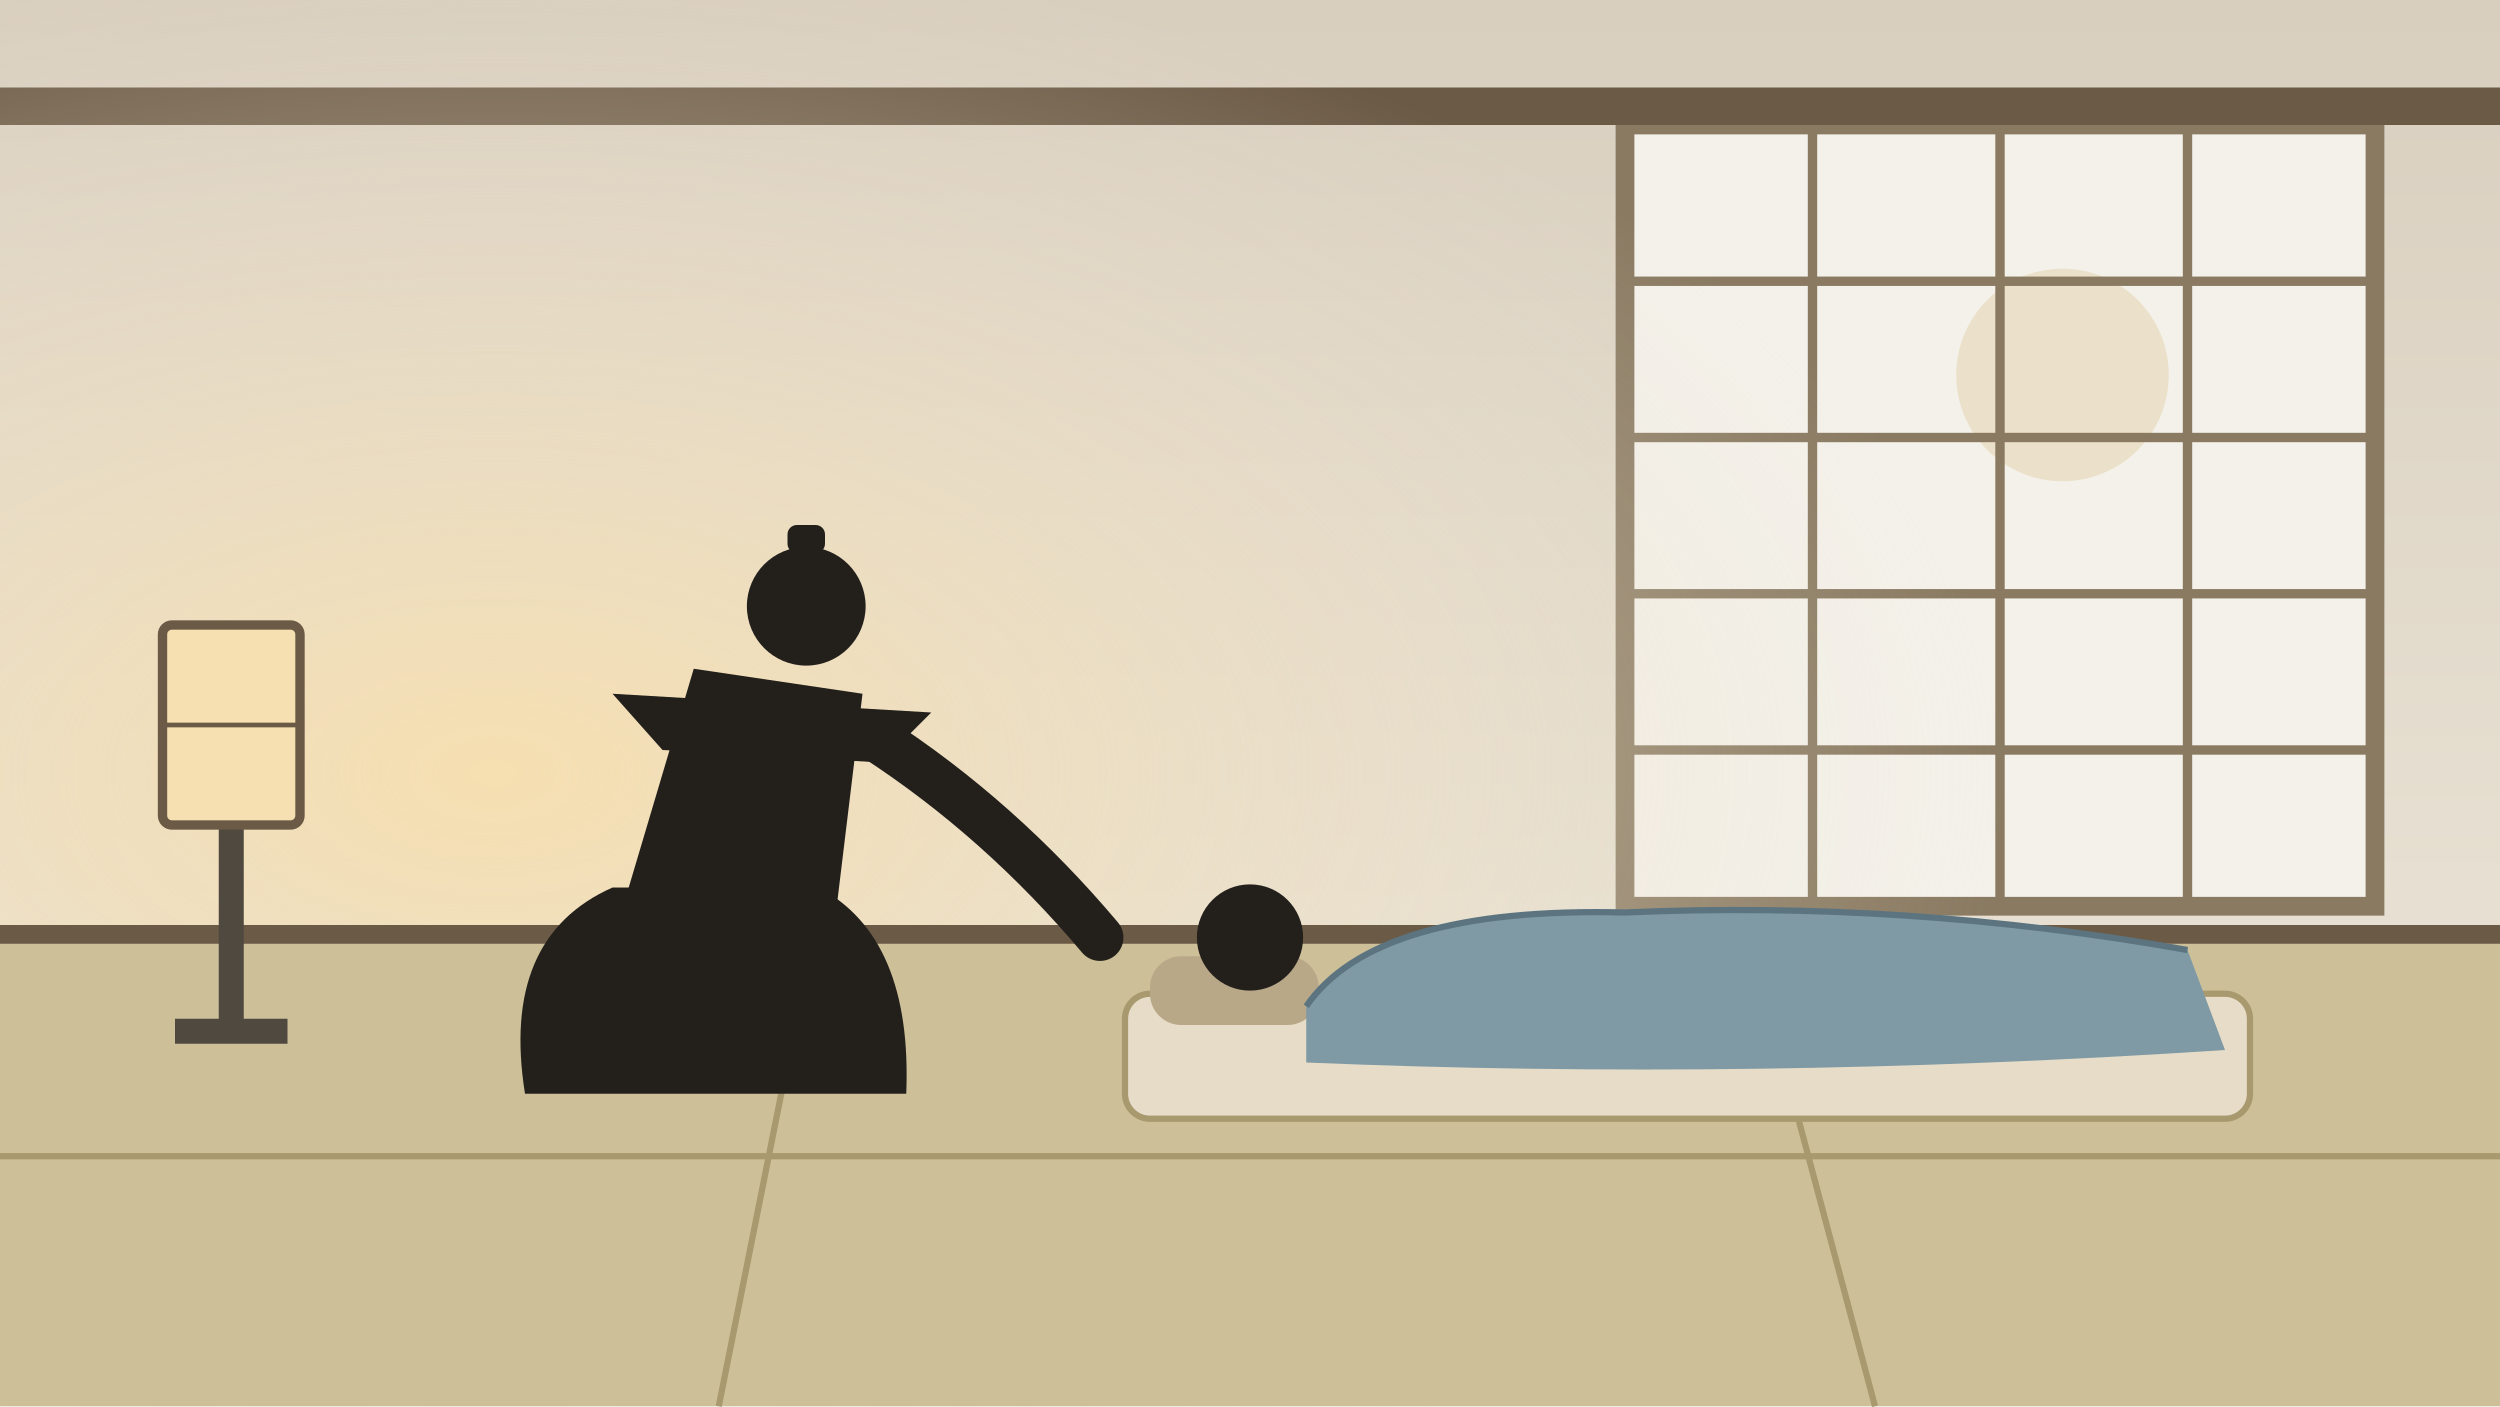
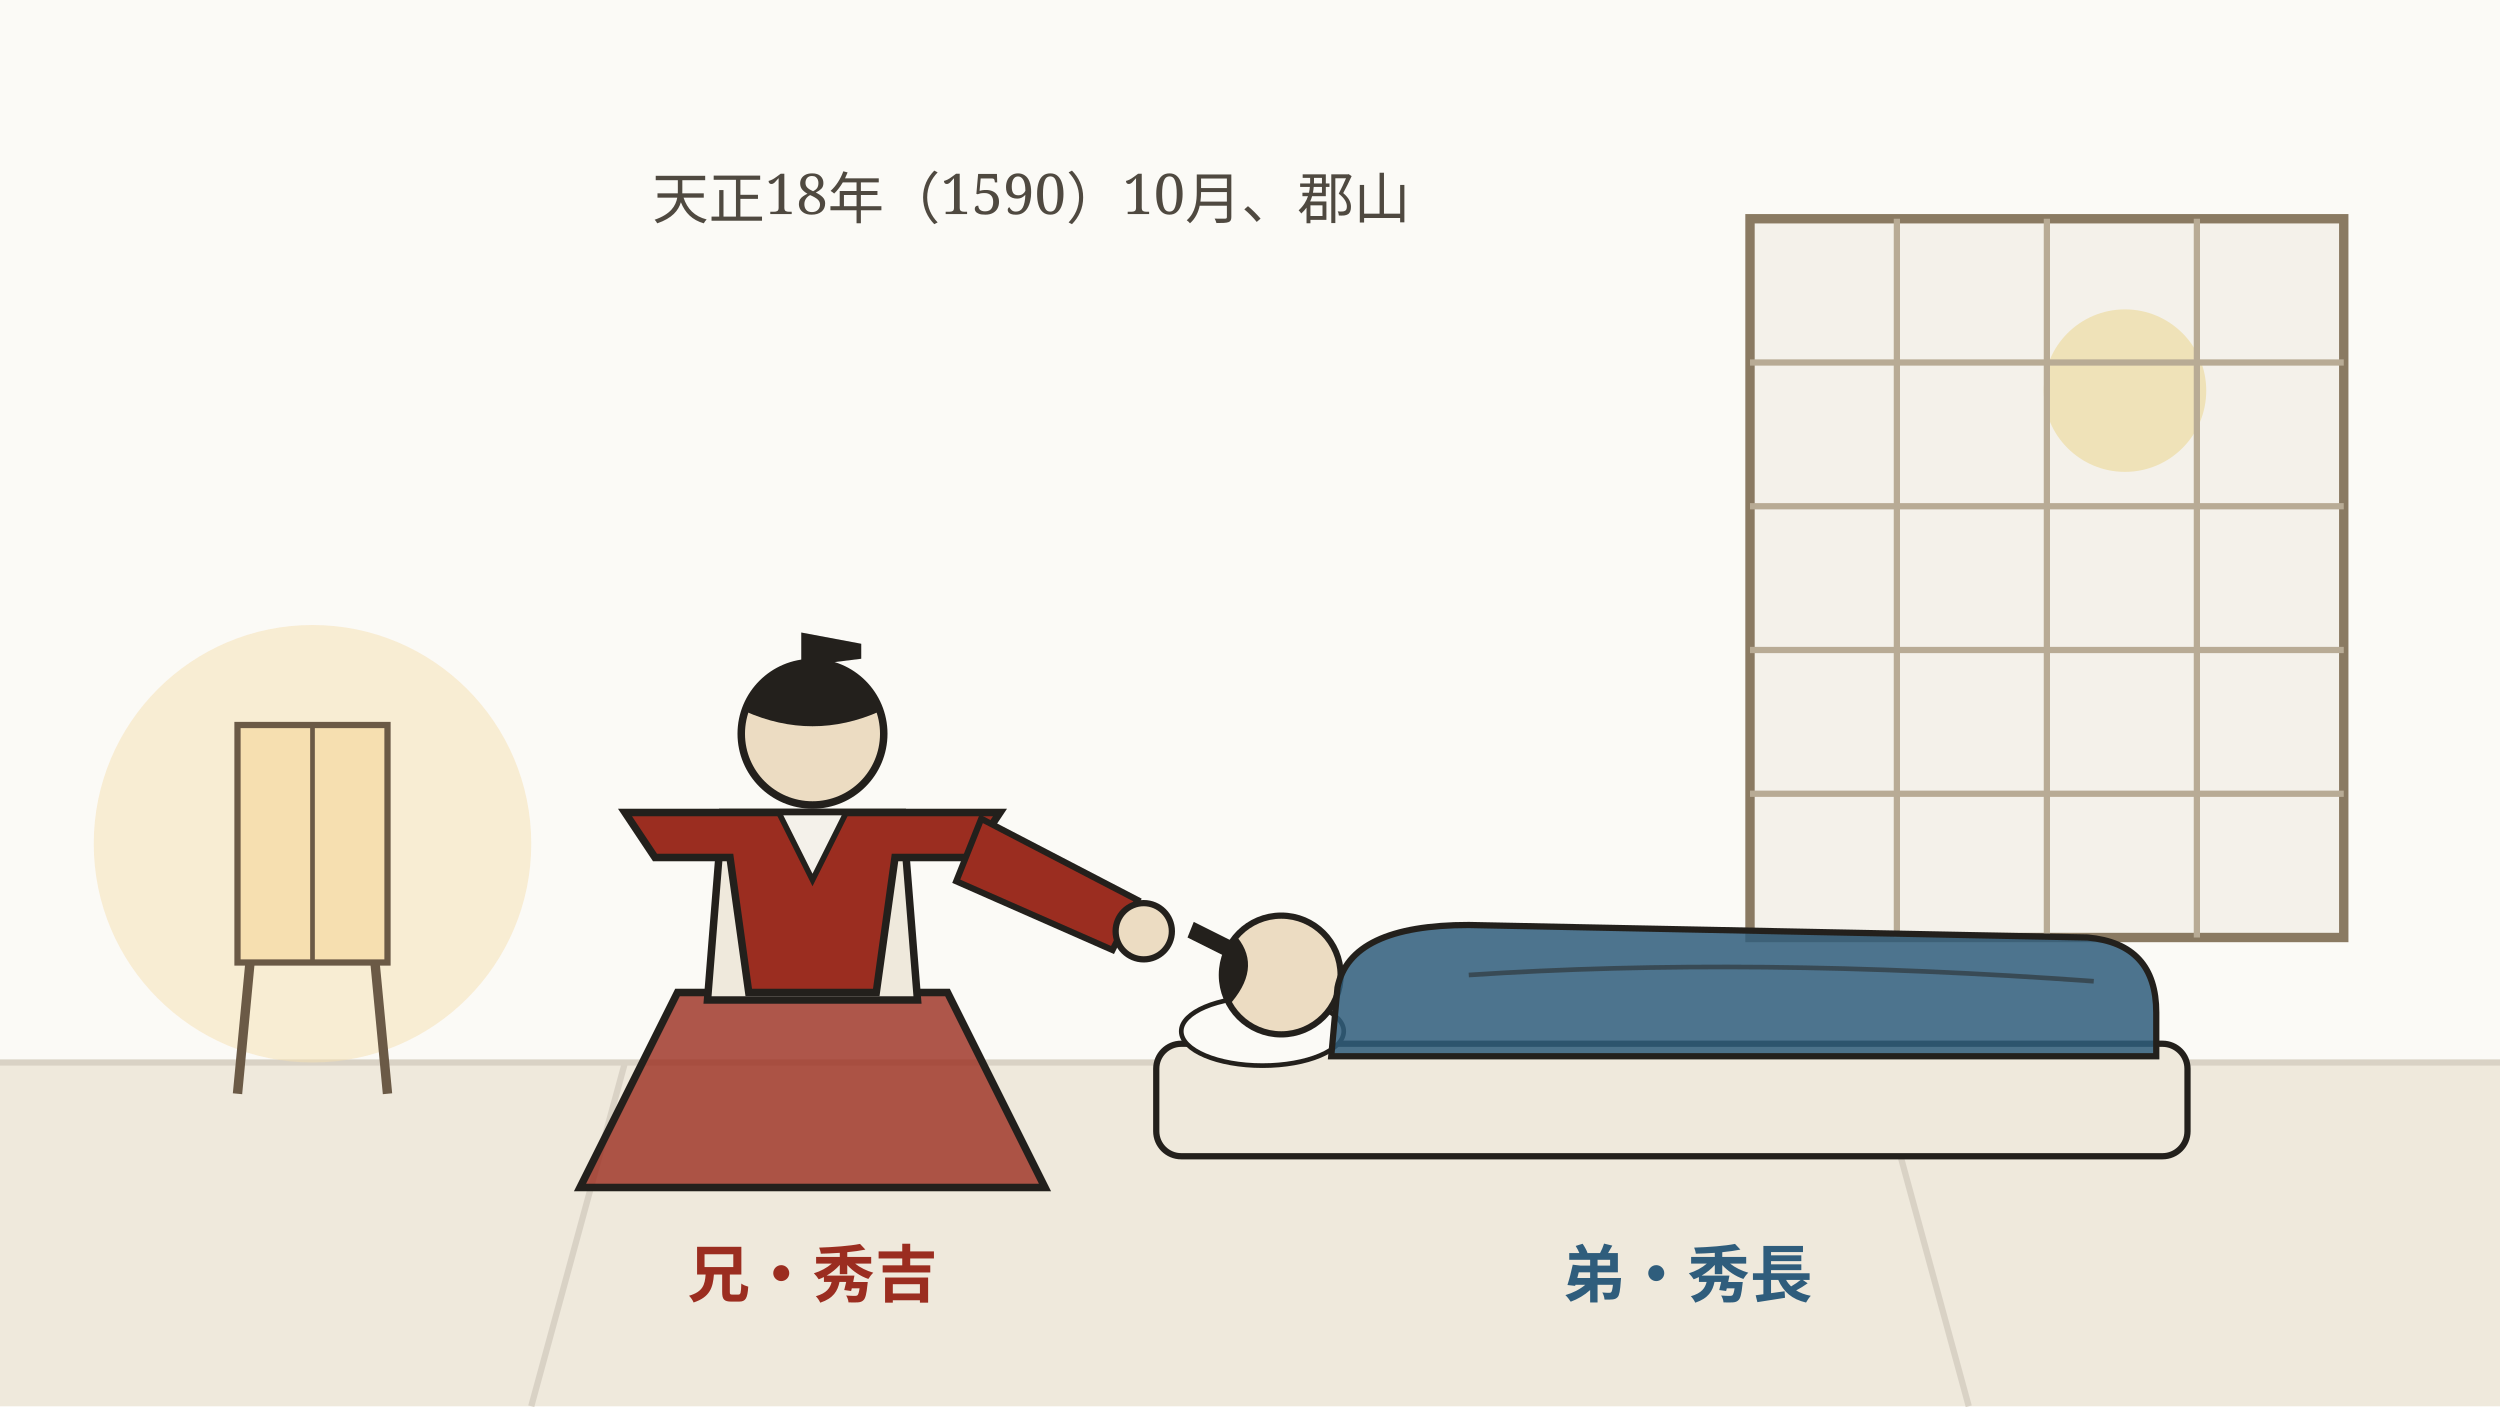
- <svg xmlns="http://www.w3.org/2000/svg" viewBox="0 0 800 450" role="img" aria-label="病の弟を見舞う兄のイメージイラスト（夜の座敷で、床に伏す人のそばに座る人）">
+ <svg xmlns="http://www.w3.org/2000/svg" viewBox="0 0 800 450" role="img" aria-label="病の弟を見舞う兄のイメージイラスト（行灯の灯る座敷で、布団に伏す弟の枕元に兄が座り、手を伸ばしている）">
  <defs>
-     <radialGradient id="glow" cx="0.2" cy="0.55" r="0.6">
-       <stop offset="0" stop-color="#f6dfb0" />
-       <stop offset="1" stop-color="#e9e1d2" stop-opacity="0" />
-     </radialGradient>
-     <linearGradient id="wall" x1="0" y1="0" x2="0" y2="1">
-       <stop offset="0" stop-color="#d9cfbf" />
-       <stop offset="1" stop-color="#efe9dc" />
-     </linearGradient>
+     <symbol id="sz" viewBox="-70 -150 140 150" overflow="visible">
+       <path d="M-36,-52 L36,-52 L62,0 L-62,0 Z" fill="currentColor" fill-opacity="0.8" stroke="#23201c" stroke-width="2" />
+       <path d="M-24,-100 L24,-100 L28,-50 L-28,-50 Z" fill="#efe9dc" stroke="#23201c" stroke-width="2" />
+       <path d="M-50,-100 L50,-100 L42,-88 L22,-88 L17,-52 L-17,-52 L-22,-88 L-42,-88 Z" fill="currentColor" stroke="#23201c" stroke-width="2" />
+       <path d="M-9,-100 L0,-82 L9,-100 Z" fill="#f4f1ea" stroke="#23201c" stroke-width="1.5" />
+       <circle cx="0" cy="-121" r="19" fill="#ecdcc2" stroke="#23201c" stroke-width="2" />
+       <path d="M-18,-127 A19,19 0 0 1 18,-127 Q0,-119 -18,-127 Z" fill="#23201c" />
+       <path d="M-3,-139 L-3,-148 L13,-145 L13,-141 Z" fill="#23201c" />
+     </symbol>
  </defs>
-   <rect width="800" height="450" fill="url(#wall)" />
-   <g>
-     <rect x="520" y="40" width="240" height="250" fill="#f4f1ea" />
-     <circle cx="660" cy="120" r="34" fill="#e8dcc0" opacity="0.8" />
-     <g stroke="#8a7a62" stroke-width="3">
-       <path d="M520,40 H760 V290 H520 Z" fill="none" stroke-width="6" />
-       <path d="M580,40 V290 M640,40 V290 M700,40 V290" />
-       <path d="M520,90 H760 M520,140 H760 M520,190 H760 M520,240 H760" />
-     </g>
+   <rect width="800" height="450" fill="#fbfaf6" />
+   <rect x="0" y="340" width="800" height="110" fill="#efe9dc" />
+   <path d="M0,340 H800 M200,340 L170,450 M600,340 L630,450" stroke="#d9d2c5" stroke-width="2" />
+   <rect x="560" y="70" width="190" height="230" fill="#f4f1ea" stroke="#8a7a62" stroke-width="3" />
+   <circle cx="680" cy="125" r="26" fill="#efe2b8" />
+   <path d="M607,70 V300 M655,70 V300 M703,70 V300 M560,116 H750 M560,162 H750 M560,208 H750 M560,254 H750" stroke="#b8ab95" stroke-width="2" />
+   <circle cx="100" cy="270" r="70" fill="#f6dfb0" opacity="0.5" />
+   <rect x="76" y="232" width="48" height="76" fill="#f6dfb0" stroke="#6b5a46" stroke-width="2" />
+   <path d="M76,232 H124 M100,232 V308" stroke="#6b5a46" stroke-width="1.5" />
+   <path d="M80,308 L76,350 M120,308 L124,350" stroke="#6b5a46" stroke-width="3" />
+   <rect x="370" y="334" width="330" height="36" rx="8" fill="#efe9dc" stroke="#23201c" stroke-width="2" />
+   <ellipse cx="404" cy="330" rx="26" ry="11" fill="#fbfaf6" stroke="#23201c" stroke-width="1.5" />
+   <circle cx="410" cy="312" r="19" fill="#ecdcc2" stroke="#23201c" stroke-width="2" />
+   <path d="M396,300 A19,19 0 0 0 393,322 Q404,310 396,300 Z" fill="#23201c" />
+   <path d="M392,306 L380,300 L382,295 L394,301 Z" fill="#23201c" />
+   <path d="M428,316 Q432,296 470,296 L668,300 Q690,302 690,324 L690,338 L426,338 Z" fill="#2f5d7c" fill-opacity="0.85" stroke="#23201c" stroke-width="2" />
+   <path d="M470,312 Q560,306 670,314" stroke="#23201c" stroke-width="1.5" fill="none" opacity="0.5" />
+   <use href="#sz" x="176" y="200" width="168" height="180" color="#9b2d20" />
+   <path d="M314,262 L364,288 L356,304 L306,282 Z" fill="#9b2d20" stroke="#23201c" stroke-width="2" />
+   <circle cx="366" cy="298" r="9" fill="#ecdcc2" stroke="#23201c" stroke-width="2" />
+   <g font-family="'Noto Serif JP','Yu Mincho','Hiragino Mincho ProN',serif" text-anchor="middle">
+     <text x="330" y="70" font-size="18" fill="#4f4940">天正18年（1590）10月、郡山</text>
+     <text x="260" y="415" font-size="20" font-weight="700" fill="#9b2d20">兄・秀吉</text>
+     <text x="540" y="415" font-size="20" font-weight="700" fill="#2f5d7c">弟・秀長</text>
  </g>
-   <rect x="0" y="28" width="800" height="12" fill="#6b5a46" />
-   <rect width="800" height="450" fill="url(#glow)" />
-   <rect y="300" width="800" height="150" fill="#cdbf98" />
-   <g stroke="#a8996e" stroke-width="2">
-     <path d="M0,300 H800" />
-     <path d="M0,370 H800" />
-     <path d="M260,300 L230,450 M560,300 L600,450" />
-   </g>
-   <rect y="296" width="800" height="6" fill="#6b5a46" />
-   <g>
-     <rect x="70" y="240" width="8" height="90" fill="#4f4940" />
-     <rect x="52" y="200" width="44" height="64" rx="3" fill="#f6dfb0" stroke="#6b5a46" stroke-width="3" />
-     <path d="M52,232 H96" stroke="#6b5a46" stroke-width="1.5" />
-     <rect x="56" y="326" width="36" height="8" fill="#4f4940" />
-   </g>
-   <g>
-     <rect x="360" y="318" width="360" height="40" rx="8" fill="#e6dcc8" stroke="#a8996e" stroke-width="2" />
-     <rect x="368" y="306" width="54" height="22" rx="10" fill="#b8a888" />
-     <circle cx="400" cy="300" r="17" fill="#23201c" />
-     <path d="M418,322 Q440,290 520,292 Q610,288 700,304 L712,336 Q560,346 418,340 Z" fill="#7f9aa4" />
-     <path d="M418,322 Q440,290 520,292 Q610,288 700,304" fill="none" stroke="#5b7480" stroke-width="2" />
-   </g>
-   <g fill="#23201c">
-     <path d="M168,350 Q160,300 196,284 L262,284 Q292,300 290,350 Z" />
-     <path d="M200,288 L268,288 L276,222 L222,214 Z" />
-     <path d="M196,222 L298,228 L282,244 L212,240 Z" />
-     <circle cx="258" cy="194" r="19" />
-     <rect x="252" y="168" width="12" height="9" rx="3" />
-   </g>
-   <path d="M280,236 Q320,262 352,300" stroke="#23201c" stroke-width="15" stroke-linecap="round" fill="none" />
</svg>
